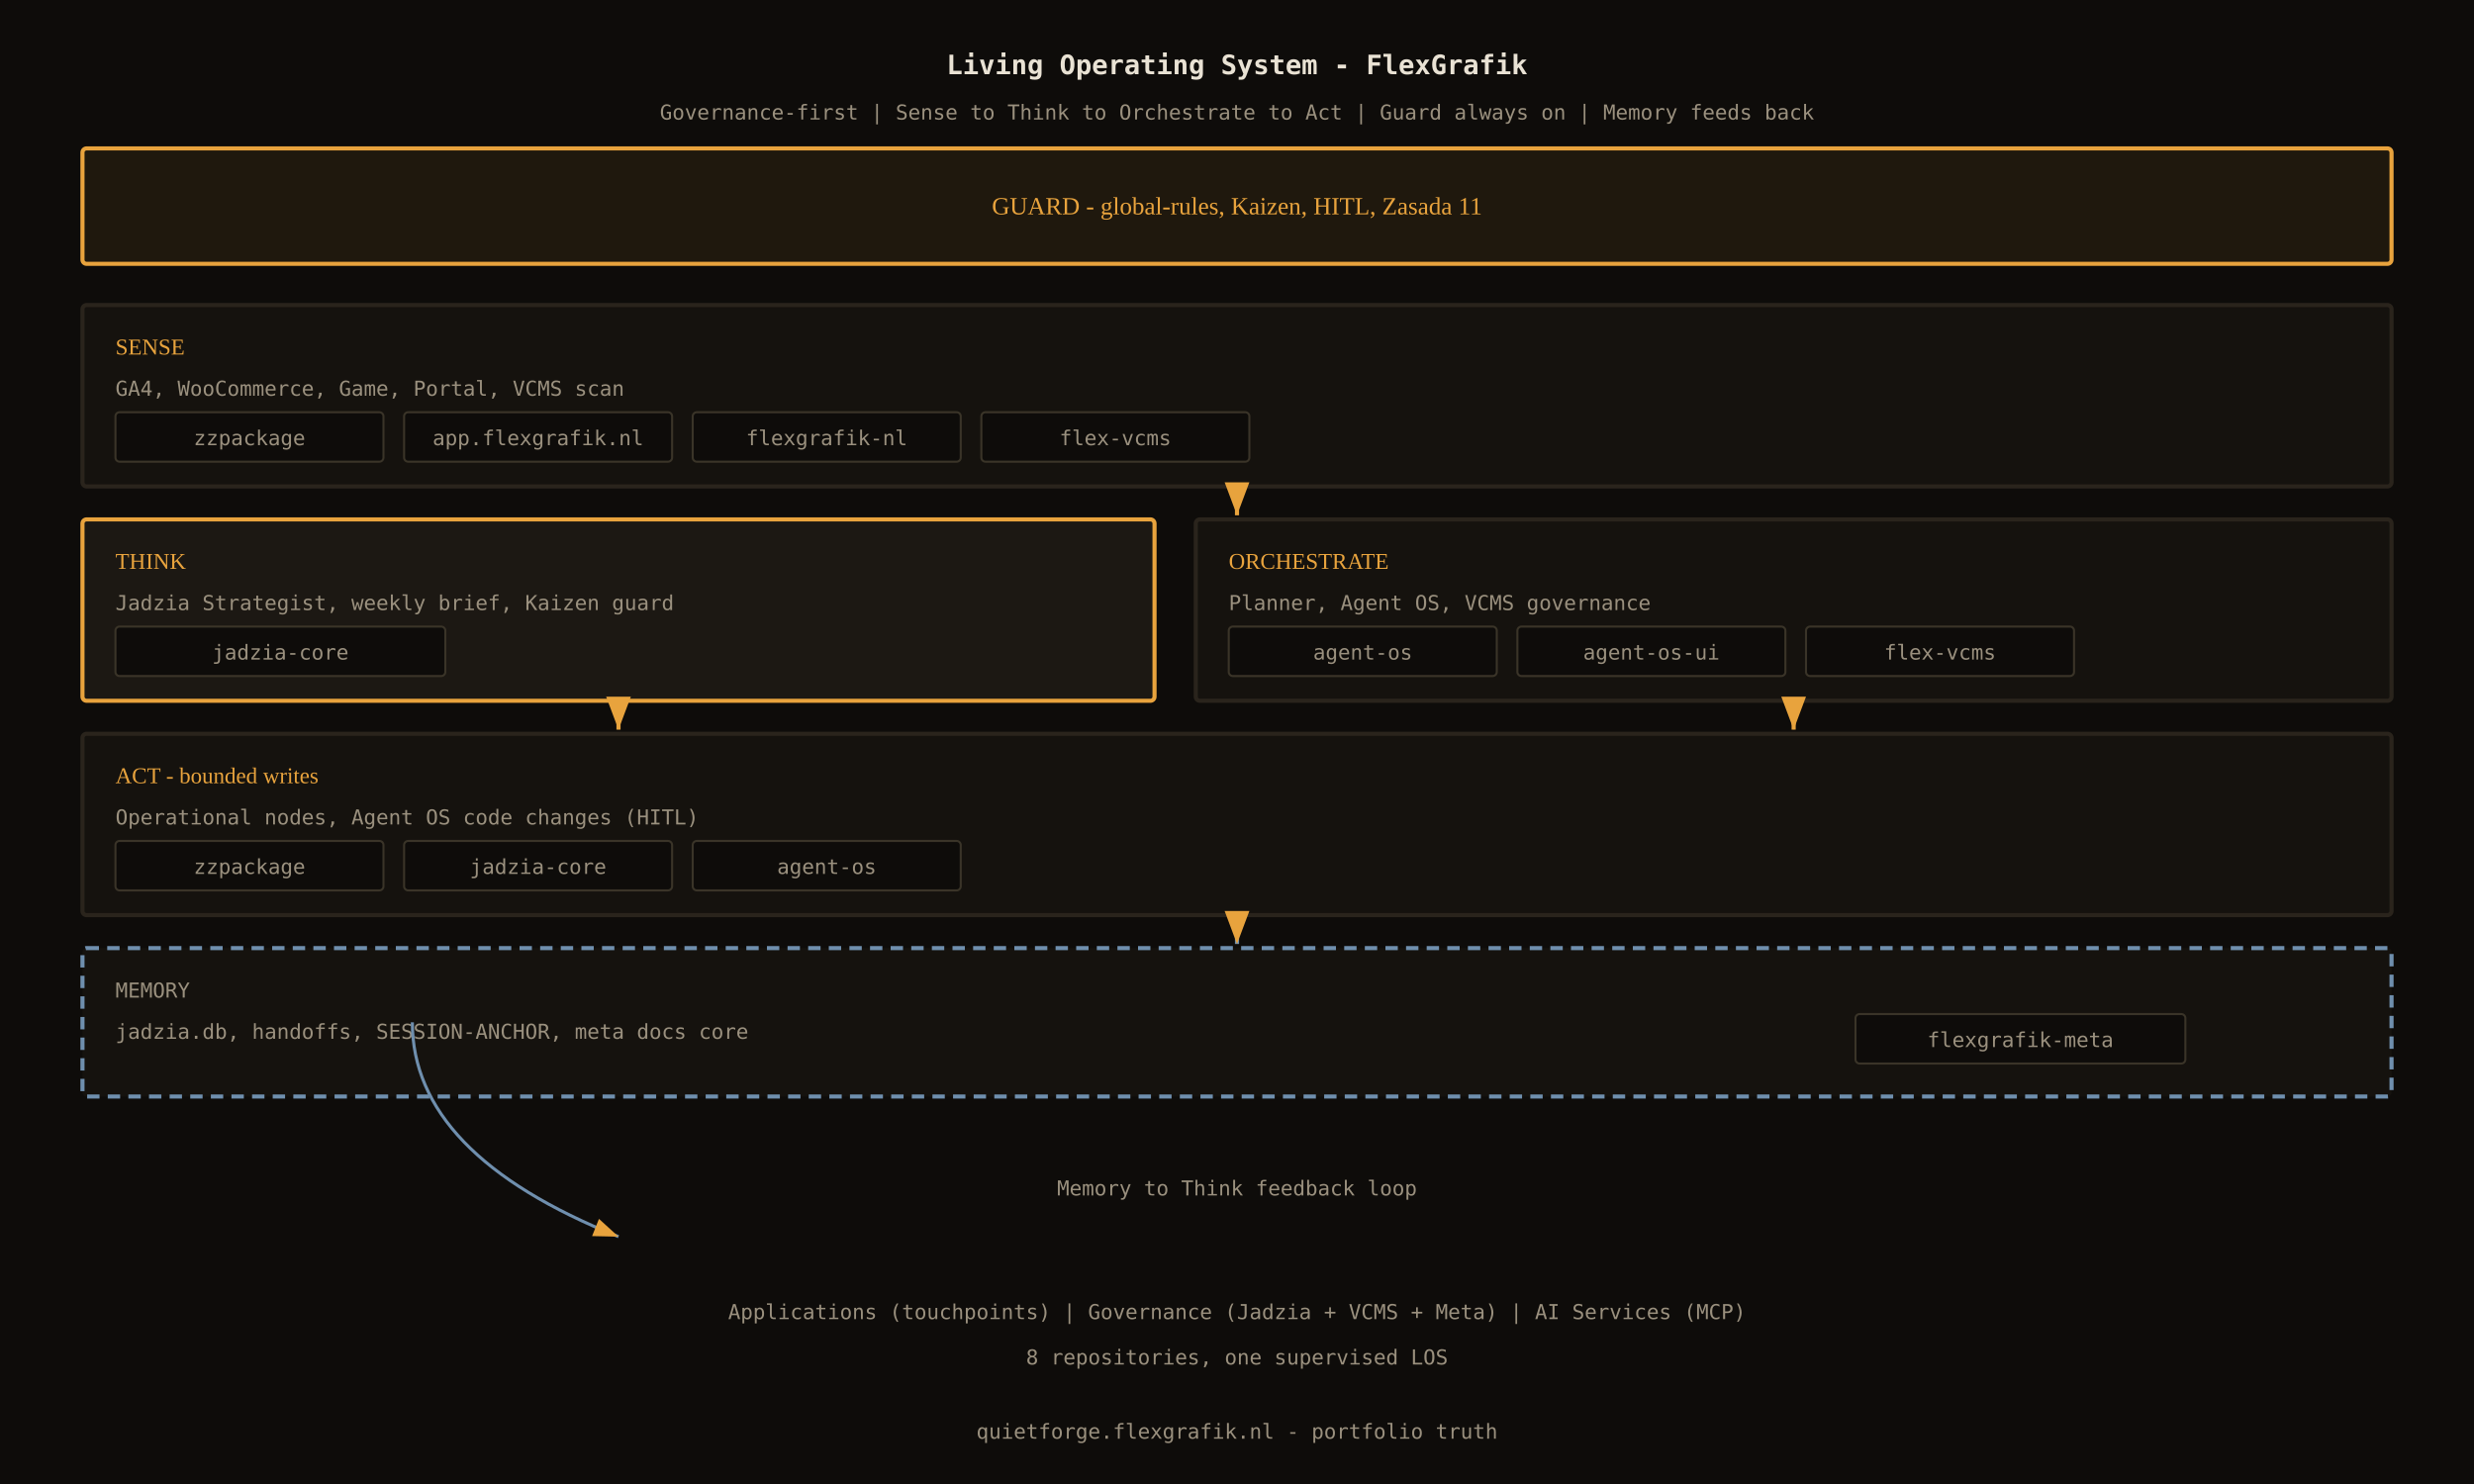
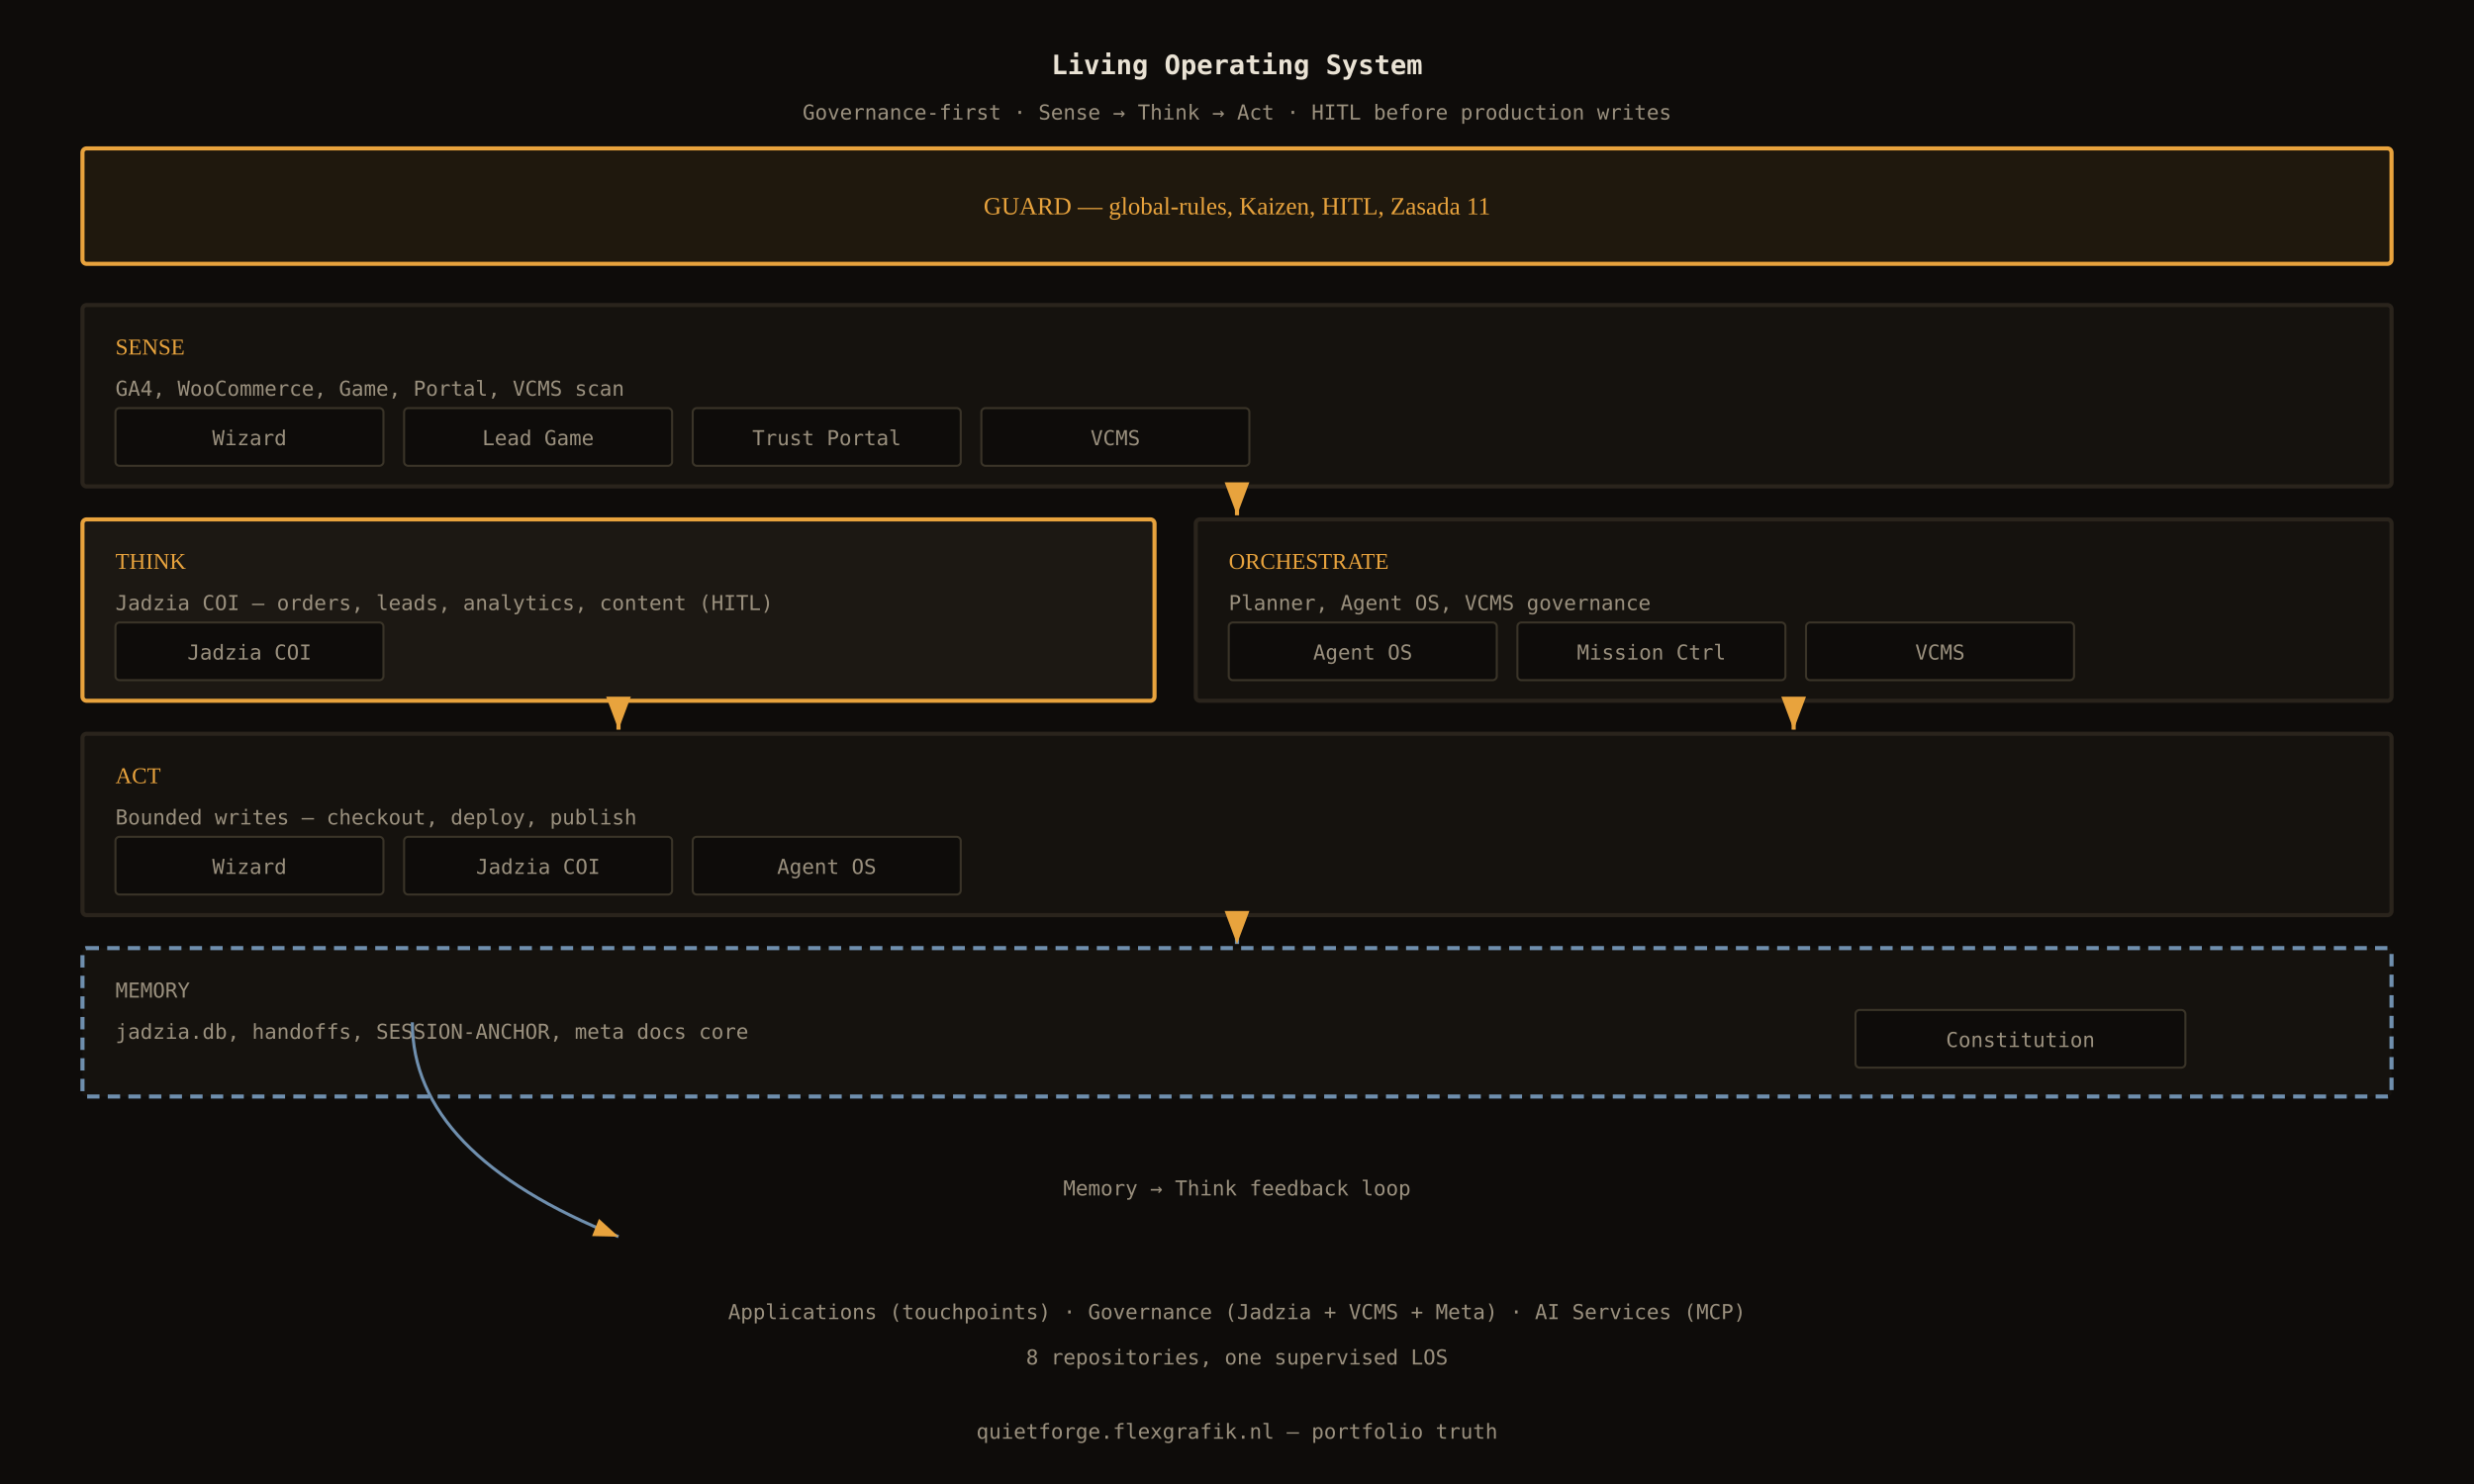
<svg xmlns="http://www.w3.org/2000/svg" width="1200" height="720" viewBox="0 0 1200 720" role="img" aria-labelledby="title desc">
  <defs>
    <marker id="arrow" markerWidth="10" markerHeight="10" refX="8" refY="3" orient="auto">
      <path d="M0,0 L8,3 L0,6 Z" fill="#e8a33d" />
    </marker>
    <style>
      .bg { fill: #0e0c0a; }
      .layer { fill: #15120e; stroke: #2a241c; stroke-width: 2; }
      .layer-accent { fill: #1c1813; stroke: #e8a33d; stroke-width: 2; }
      .memory { fill: #15120e; stroke: #6f8fae; stroke-width: 2; stroke-dasharray: 6 4; }
      .guard { fill: #e8a33d; fill-opacity: 0.08; stroke: #e8a33d; stroke-width: 2; }
      .text { fill: #e9e2d4; font-family: 'JetBrains Mono', Consolas, monospace; font-size: 13px; font-weight: 700; }
      .sub { fill: #9a907e; font-family: 'JetBrains Mono', Consolas, monospace; font-size: 10px; }
      .accent { fill: #e8a33d; }
      .repo { fill: #0e0c0a; stroke: #3a3428; stroke-width: 1; }
    </style>
  </defs>
  <rect class="bg" width="1200" height="720" />
-   <text x="600" y="36" class="text" text-anchor="middle" font-size="18">Living Operating System - FlexGrafik</text>
-   <text x="600" y="58" class="sub" text-anchor="middle">Governance-first | Sense to Think to Orchestrate to Act | Guard always on | Memory feeds back</text>
+   <text x="600" y="36" class="text" text-anchor="middle" font-size="18">Living Operating System</text>
+   <text x="600" y="58" class="sub" text-anchor="middle">Governance-first · Sense → Think → Act · HITL before production writes</text>
  <rect x="40" y="72" width="1120" height="56" rx="2" class="guard" />
-   <text x="600" y="104" class="accent" text-anchor="middle" font-size="12">GUARD - global-rules, Kaizen, HITL, Zasada 11</text>
+   <text x="600" y="104" class="accent" text-anchor="middle" font-size="12">GUARD — global-rules, Kaizen, HITL, Zasada 11</text>
  <rect x="40" y="148" width="1120" height="88" rx="2" class="layer" />
  <text x="56" y="172" class="accent" font-size="11">SENSE</text>
  <text x="56" y="192" class="sub">GA4, WooCommerce, Game, Portal, VCMS scan</text>
-   <rect x="56" y="200" width="130" height="24" rx="2" class="repo" />
-   <text x="121" y="216" class="sub" text-anchor="middle" font-size="9">zzpackage</text>
-   <rect x="196" y="200" width="130" height="24" rx="2" class="repo" />
-   <text x="261" y="216" class="sub" text-anchor="middle" font-size="9">app.flexgrafik.nl</text>
-   <rect x="336" y="200" width="130" height="24" rx="2" class="repo" />
-   <text x="401" y="216" class="sub" text-anchor="middle" font-size="9">flexgrafik-nl</text>
-   <rect x="476" y="200" width="130" height="24" rx="2" class="repo" />
-   <text x="541" y="216" class="sub" text-anchor="middle" font-size="9">flex-vcms</text>
+   <rect x="56" y="198" width="130" height="28" rx="2" class="repo" />
+   <text x="121" y="216" class="sub" text-anchor="middle" font-size="9">Wizard</text>
+   <rect x="196" y="198" width="130" height="28" rx="2" class="repo" />
+   <text x="261" y="216" class="sub" text-anchor="middle" font-size="9">Lead Game</text>
+   <rect x="336" y="198" width="130" height="28" rx="2" class="repo" />
+   <text x="401" y="216" class="sub" text-anchor="middle" font-size="9">Trust Portal</text>
+   <rect x="476" y="198" width="130" height="28" rx="2" class="repo" />
+   <text x="541" y="216" class="sub" text-anchor="middle" font-size="9">VCMS</text>
  <rect x="40" y="252" width="520" height="88" rx="2" class="layer-accent" />
  <text x="56" y="276" class="accent" font-size="11">THINK</text>
-   <text x="56" y="296" class="sub">Jadzia Strategist, weekly brief, Kaizen guard</text>
-   <rect x="56" y="304" width="160" height="24" rx="2" class="repo" />
-   <text x="136" y="320" class="sub" text-anchor="middle" font-size="9">jadzia-core</text>
+   <text x="56" y="296" class="sub">Jadzia COI — orders, leads, analytics, content (HITL)</text>
+   <rect x="56" y="302" width="130" height="28" rx="2" class="repo" />
+   <text x="121" y="320" class="sub" text-anchor="middle" font-size="9">Jadzia COI</text>
  <rect x="580" y="252" width="580" height="88" rx="2" class="layer" />
  <text x="596" y="276" class="accent" font-size="11">ORCHESTRATE</text>
  <text x="596" y="296" class="sub">Planner, Agent OS, VCMS governance</text>
-   <rect x="596" y="304" width="130" height="24" rx="2" class="repo" />
-   <text x="661" y="320" class="sub" text-anchor="middle" font-size="9">agent-os</text>
-   <rect x="736" y="304" width="130" height="24" rx="2" class="repo" />
-   <text x="801" y="320" class="sub" text-anchor="middle" font-size="9">agent-os-ui</text>
-   <rect x="876" y="304" width="130" height="24" rx="2" class="repo" />
-   <text x="941" y="320" class="sub" text-anchor="middle" font-size="9">flex-vcms</text>
+   <rect x="596" y="302" width="130" height="28" rx="2" class="repo" />
+   <text x="661" y="320" class="sub" text-anchor="middle" font-size="9">Agent OS</text>
+   <rect x="736" y="302" width="130" height="28" rx="2" class="repo" />
+   <text x="801" y="320" class="sub" text-anchor="middle" font-size="9">Mission Ctrl</text>
+   <rect x="876" y="302" width="130" height="28" rx="2" class="repo" />
+   <text x="941" y="320" class="sub" text-anchor="middle" font-size="9">VCMS</text>
  <rect x="40" y="356" width="1120" height="88" rx="2" class="layer" />
-   <text x="56" y="380" class="accent" font-size="11">ACT - bounded writes</text>
-   <text x="56" y="400" class="sub">Operational nodes, Agent OS code changes (HITL)</text>
-   <rect x="56" y="408" width="130" height="24" rx="2" class="repo" />
-   <text x="121" y="424" class="sub" text-anchor="middle" font-size="9">zzpackage</text>
-   <rect x="196" y="408" width="130" height="24" rx="2" class="repo" />
-   <text x="261" y="424" class="sub" text-anchor="middle" font-size="9">jadzia-core</text>
-   <rect x="336" y="408" width="130" height="24" rx="2" class="repo" />
-   <text x="401" y="424" class="sub" text-anchor="middle" font-size="9">agent-os</text>
+   <text x="56" y="380" class="accent" font-size="11">ACT</text>
+   <text x="56" y="400" class="sub">Bounded writes — checkout, deploy, publish</text>
+   <rect x="56" y="406" width="130" height="28" rx="2" class="repo" />
+   <text x="121" y="424" class="sub" text-anchor="middle" font-size="9">Wizard</text>
+   <rect x="196" y="406" width="130" height="28" rx="2" class="repo" />
+   <text x="261" y="424" class="sub" text-anchor="middle" font-size="9">Jadzia COI</text>
+   <rect x="336" y="406" width="130" height="28" rx="2" class="repo" />
+   <text x="401" y="424" class="sub" text-anchor="middle" font-size="9">Agent OS</text>
  <rect x="40" y="460" width="1120" height="72" rx="2" class="memory" />
  <text x="56" y="484" class="sub" font-size="11" fill="#6f8fae">MEMORY</text>
  <text x="56" y="504" class="sub">jadzia.db, handoffs, SESSION-ANCHOR, meta docs core</text>
-   <rect x="900" y="492" width="160" height="24" rx="2" class="repo" />
-   <text x="980" y="508" class="sub" text-anchor="middle" font-size="9">flexgrafik-meta</text>
+   <rect x="900" y="490" width="160" height="28" rx="2" class="repo" />
+   <text x="980" y="508" class="sub" text-anchor="middle" font-size="9">Constitution</text>
  <line x1="600" y1="236" x2="600" y2="250" stroke="#e8a33d" stroke-width="2" marker-end="url(#arrow)" />
  <line x1="300" y1="340" x2="300" y2="354" stroke="#e8a33d" stroke-width="2" marker-end="url(#arrow)" />
  <line x1="870" y1="340" x2="870" y2="354" stroke="#e8a33d" stroke-width="2" marker-end="url(#arrow)" />
  <line x1="600" y1="444" x2="600" y2="458" stroke="#6f8fae" stroke-width="2" marker-end="url(#arrow)" />
  <path d="M 200 496 Q 200 560 300 600" fill="none" stroke="#6f8fae" stroke-width="1.5" marker-end="url(#arrow)" />
-   <text x="600" y="580" class="sub" text-anchor="middle">Memory to Think feedback loop</text>
-   <text x="600" y="640" class="sub" text-anchor="middle">Applications (touchpoints) | Governance (Jadzia + VCMS + Meta) | AI Services (MCP)</text>
+   <text x="600" y="580" class="sub" text-anchor="middle">Memory → Think feedback loop</text>
+   <text x="600" y="640" class="sub" text-anchor="middle">Applications (touchpoints) · Governance (Jadzia + VCMS + Meta) · AI Services (MCP)</text>
  <text x="600" y="662" class="sub" text-anchor="middle">8 repositories, one supervised LOS</text>
-   <text x="600" y="698" class="sub" text-anchor="middle" fill="#6fae6f">quietforge.flexgrafik.nl - portfolio truth</text>
+   <text x="600" y="698" class="sub" text-anchor="middle" fill="#6fae6f">quietforge.flexgrafik.nl — portfolio truth</text>
</svg>
